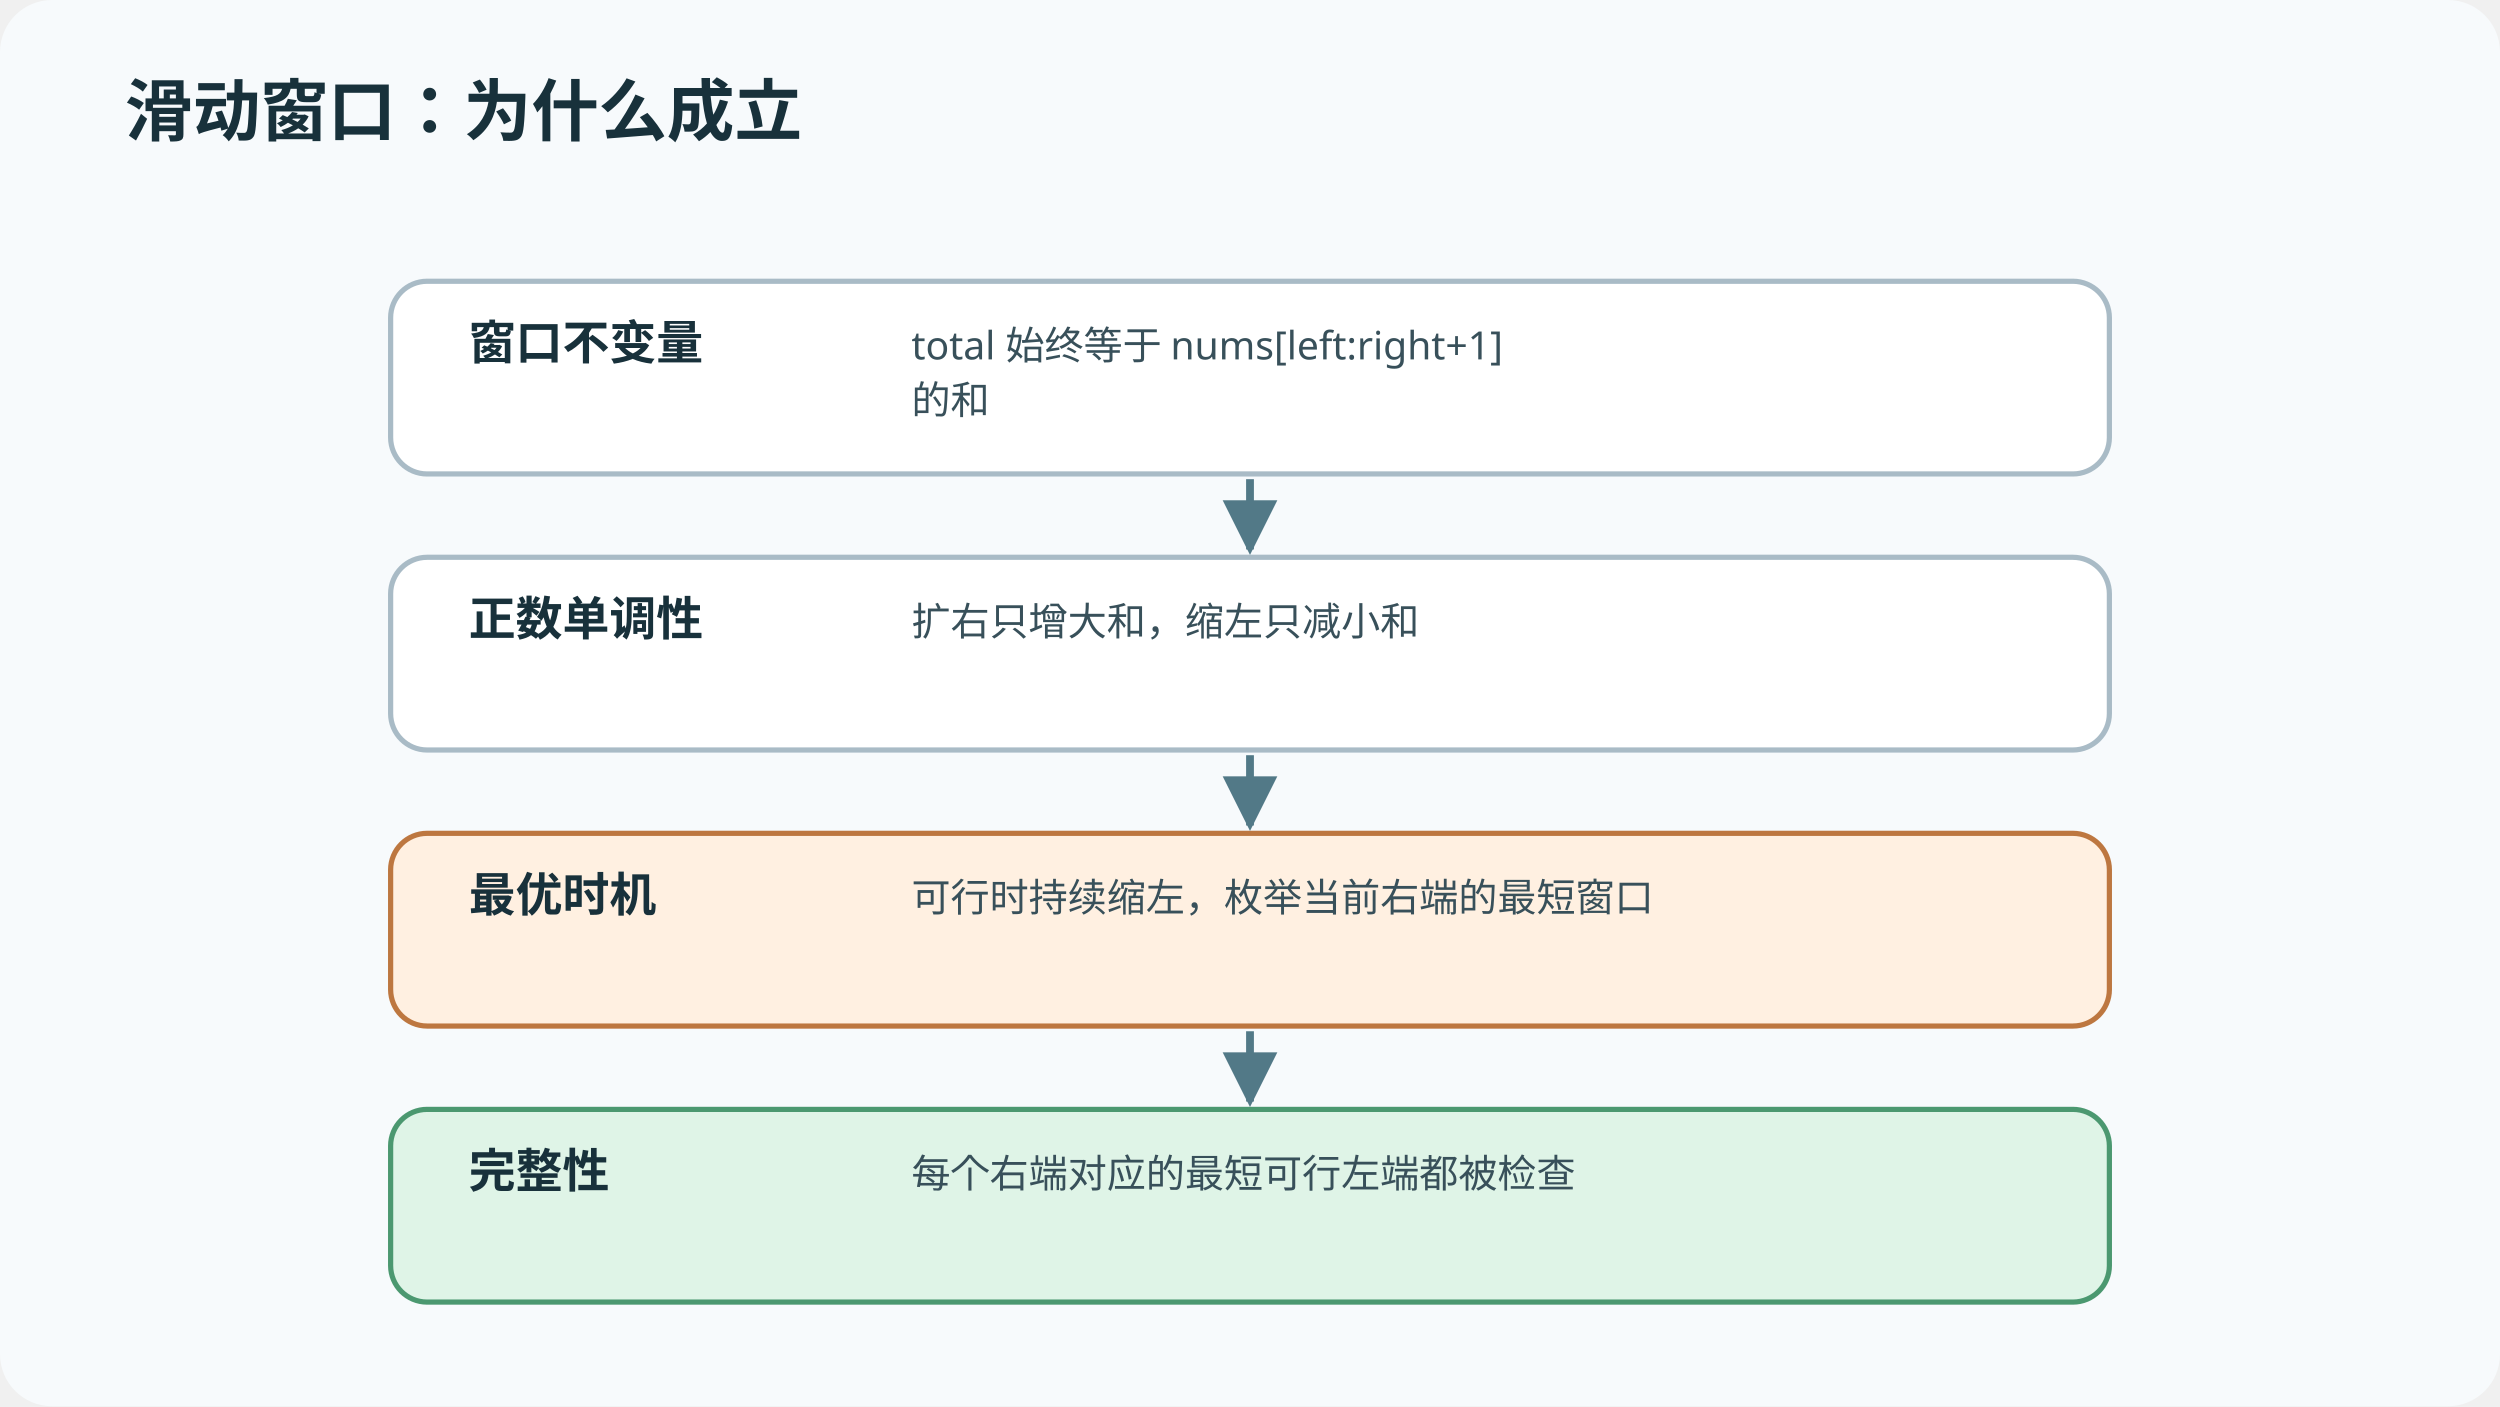
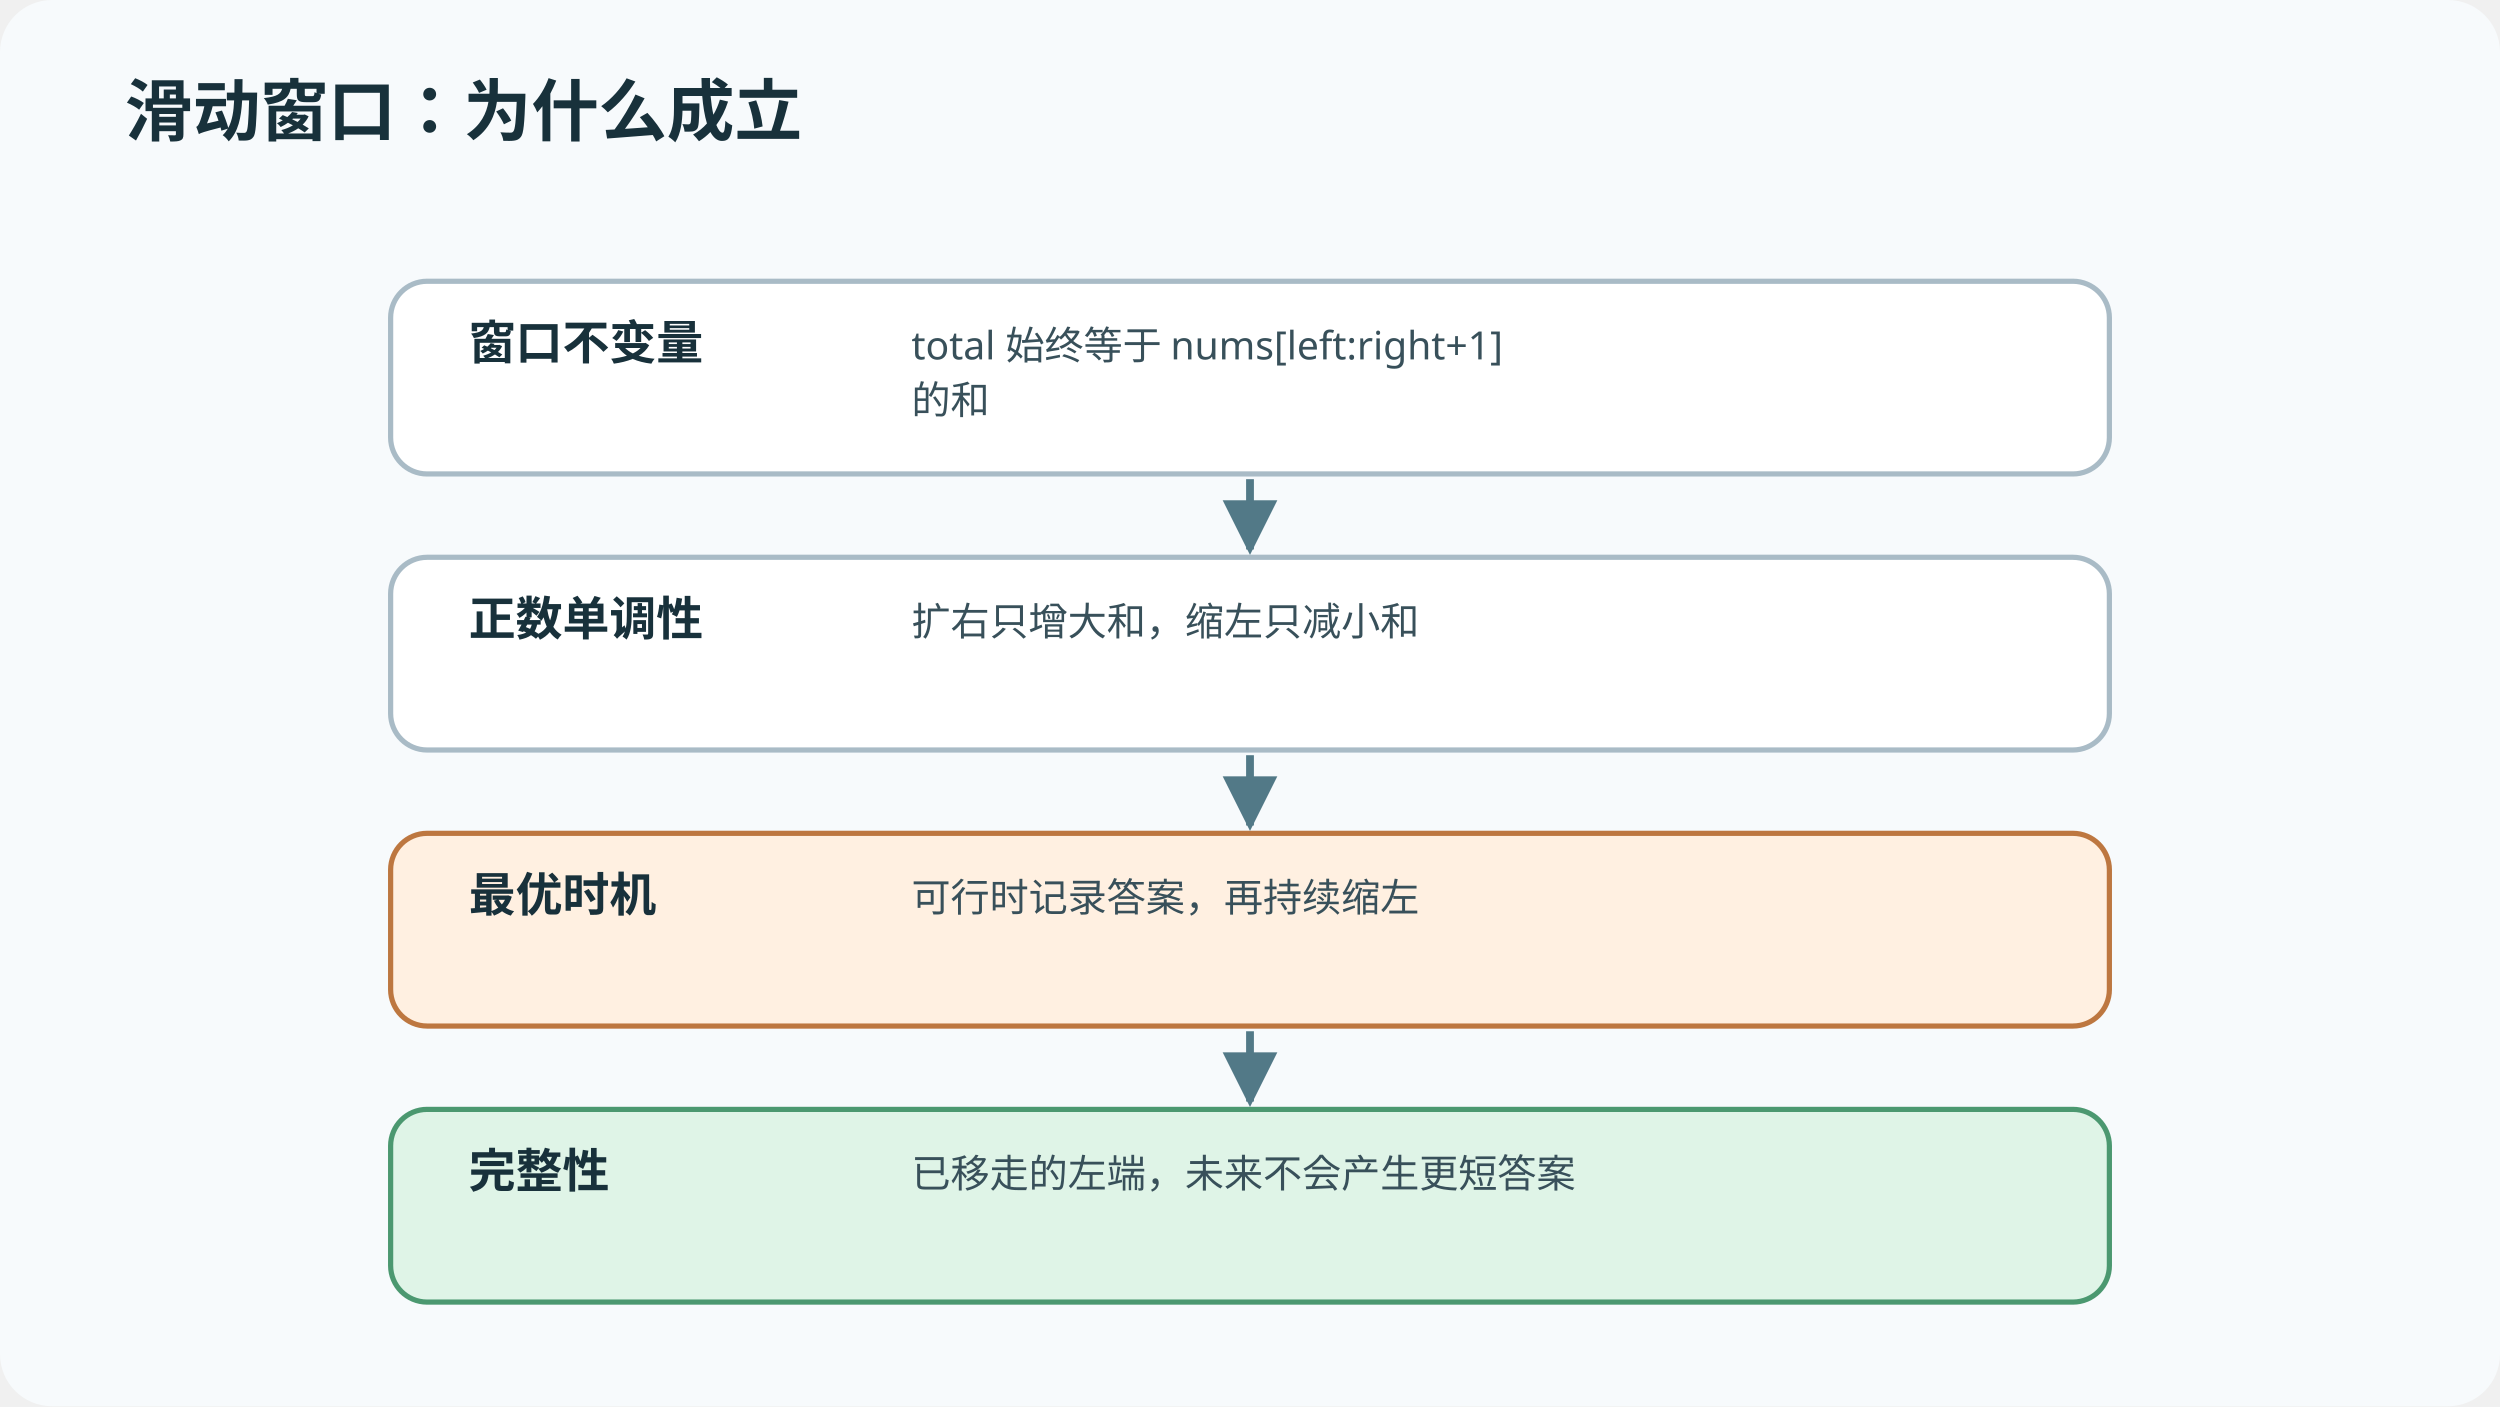
<svg xmlns="http://www.w3.org/2000/svg" width="960" height="540" viewBox="0 0 960 540" role="img" aria-labelledby="title desc">
  <defs>
    <marker id="arrow" viewBox="0 0 10 10" refX="9" refY="5" markerWidth="7" markerHeight="7" orient="auto-start-reverse">
      <path d="M 0 0 L 10 5 L 0 10 z" fill="#527987" />
    </marker>
  </defs>
  <style>
  .bg{fill:#f7fafc}.card{fill:#fff;stroke:#a9bbc6;stroke-width:2}.accent{fill:#286f88}
  .soft{fill:#e8f4f7}.line{stroke:#527987;stroke-width:3;fill:none;marker-end:url(#arrow)}
  .title{font:700 26px system-ui,sans-serif;fill:#18313b}.head{font:700 18px system-ui,sans-serif;fill:#18313b}
  .body{font:15px system-ui,sans-serif;fill:#38505a}.small{font:14px system-ui,sans-serif;fill:#526873}
  .node{fill:#fff;stroke:#286f88;stroke-width:2}.edge{stroke:#6a8792;stroke-width:2}.good{fill:#dff4e7;stroke:#4b9870;stroke-width:2}
  .warn{fill:#fff0e1;stroke:#bd7740;stroke-width:2}
</style>
  <rect class="bg" width="960" height="540" rx="20" />
  <text x="48" y="52" class="title">滑动窗口：为什么成立</text>
  <rect x="150" y="108" width="660" height="74" rx="14" class="card" />
  <text x="180" y="138" class="head">窗口不变量</text>
  <text x="350" y="138" class="body">total 始终等于 nums[left:right+1] </text>
  <text x="350" y="159" class="body">的和</text>
  <rect x="150" y="214" width="660" height="74" rx="14" class="card" />
  <text x="180" y="244" class="head">正数单调性</text>
  <text x="350" y="244" class="body">扩右只增大和，缩左只减小和</text>
  <rect x="150" y="320" width="660" height="74" rx="14" class="warn" />
  <text x="180" y="350" class="head">最优时机</text>
-   <text x="350" y="350" class="body">可行时持续缩左，枚举当前右端的最短窗口</text>
+   <text x="350" y="350" class="body">可行时记录答案，再持续缩左</text>
  <rect x="150" y="426" width="660" height="74" rx="14" class="good" />
  <text x="180" y="456" class="head">完整性</text>
-   <text x="350" y="456" class="body">每个右端对应的最短可行左端都被检查</text>
+   <text x="350" y="456" class="body">已移走的左端，未来不会产生更短答案</text>
  <path d="M480 184 V211" class="line" />
  <path d="M480 290 V317" class="line" />
  <path d="M480 396 V423" class="line" />
</svg>
